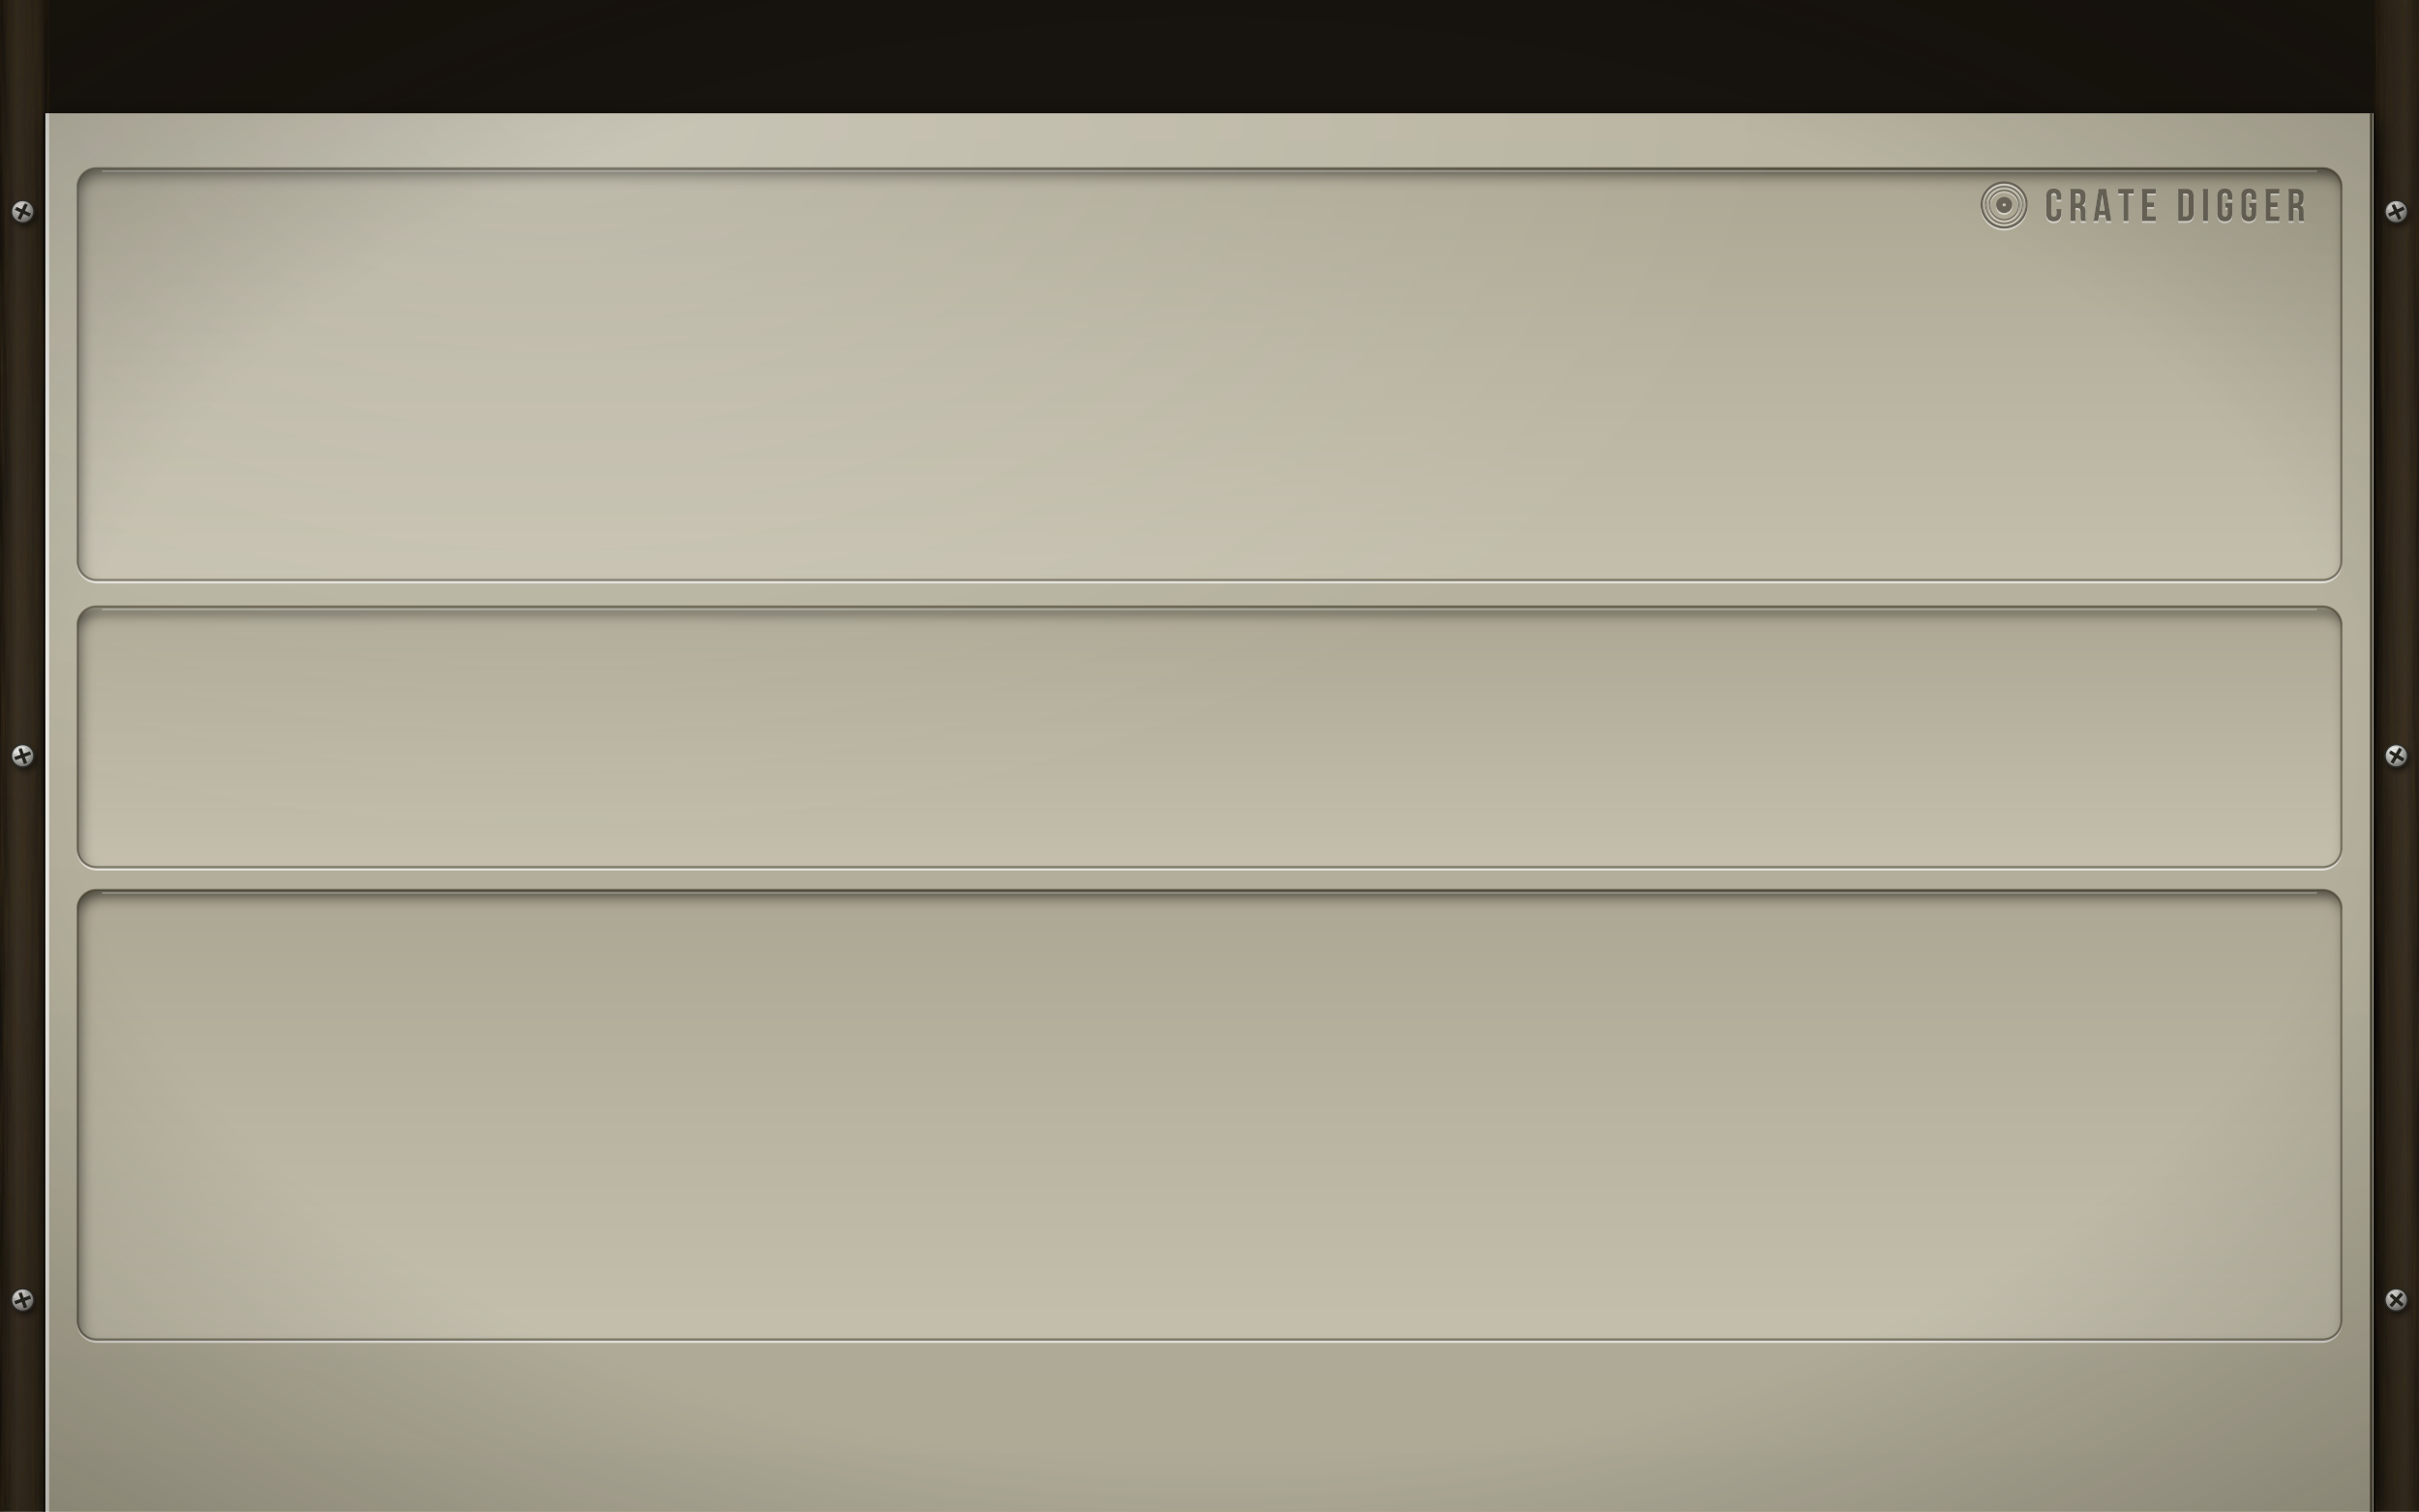
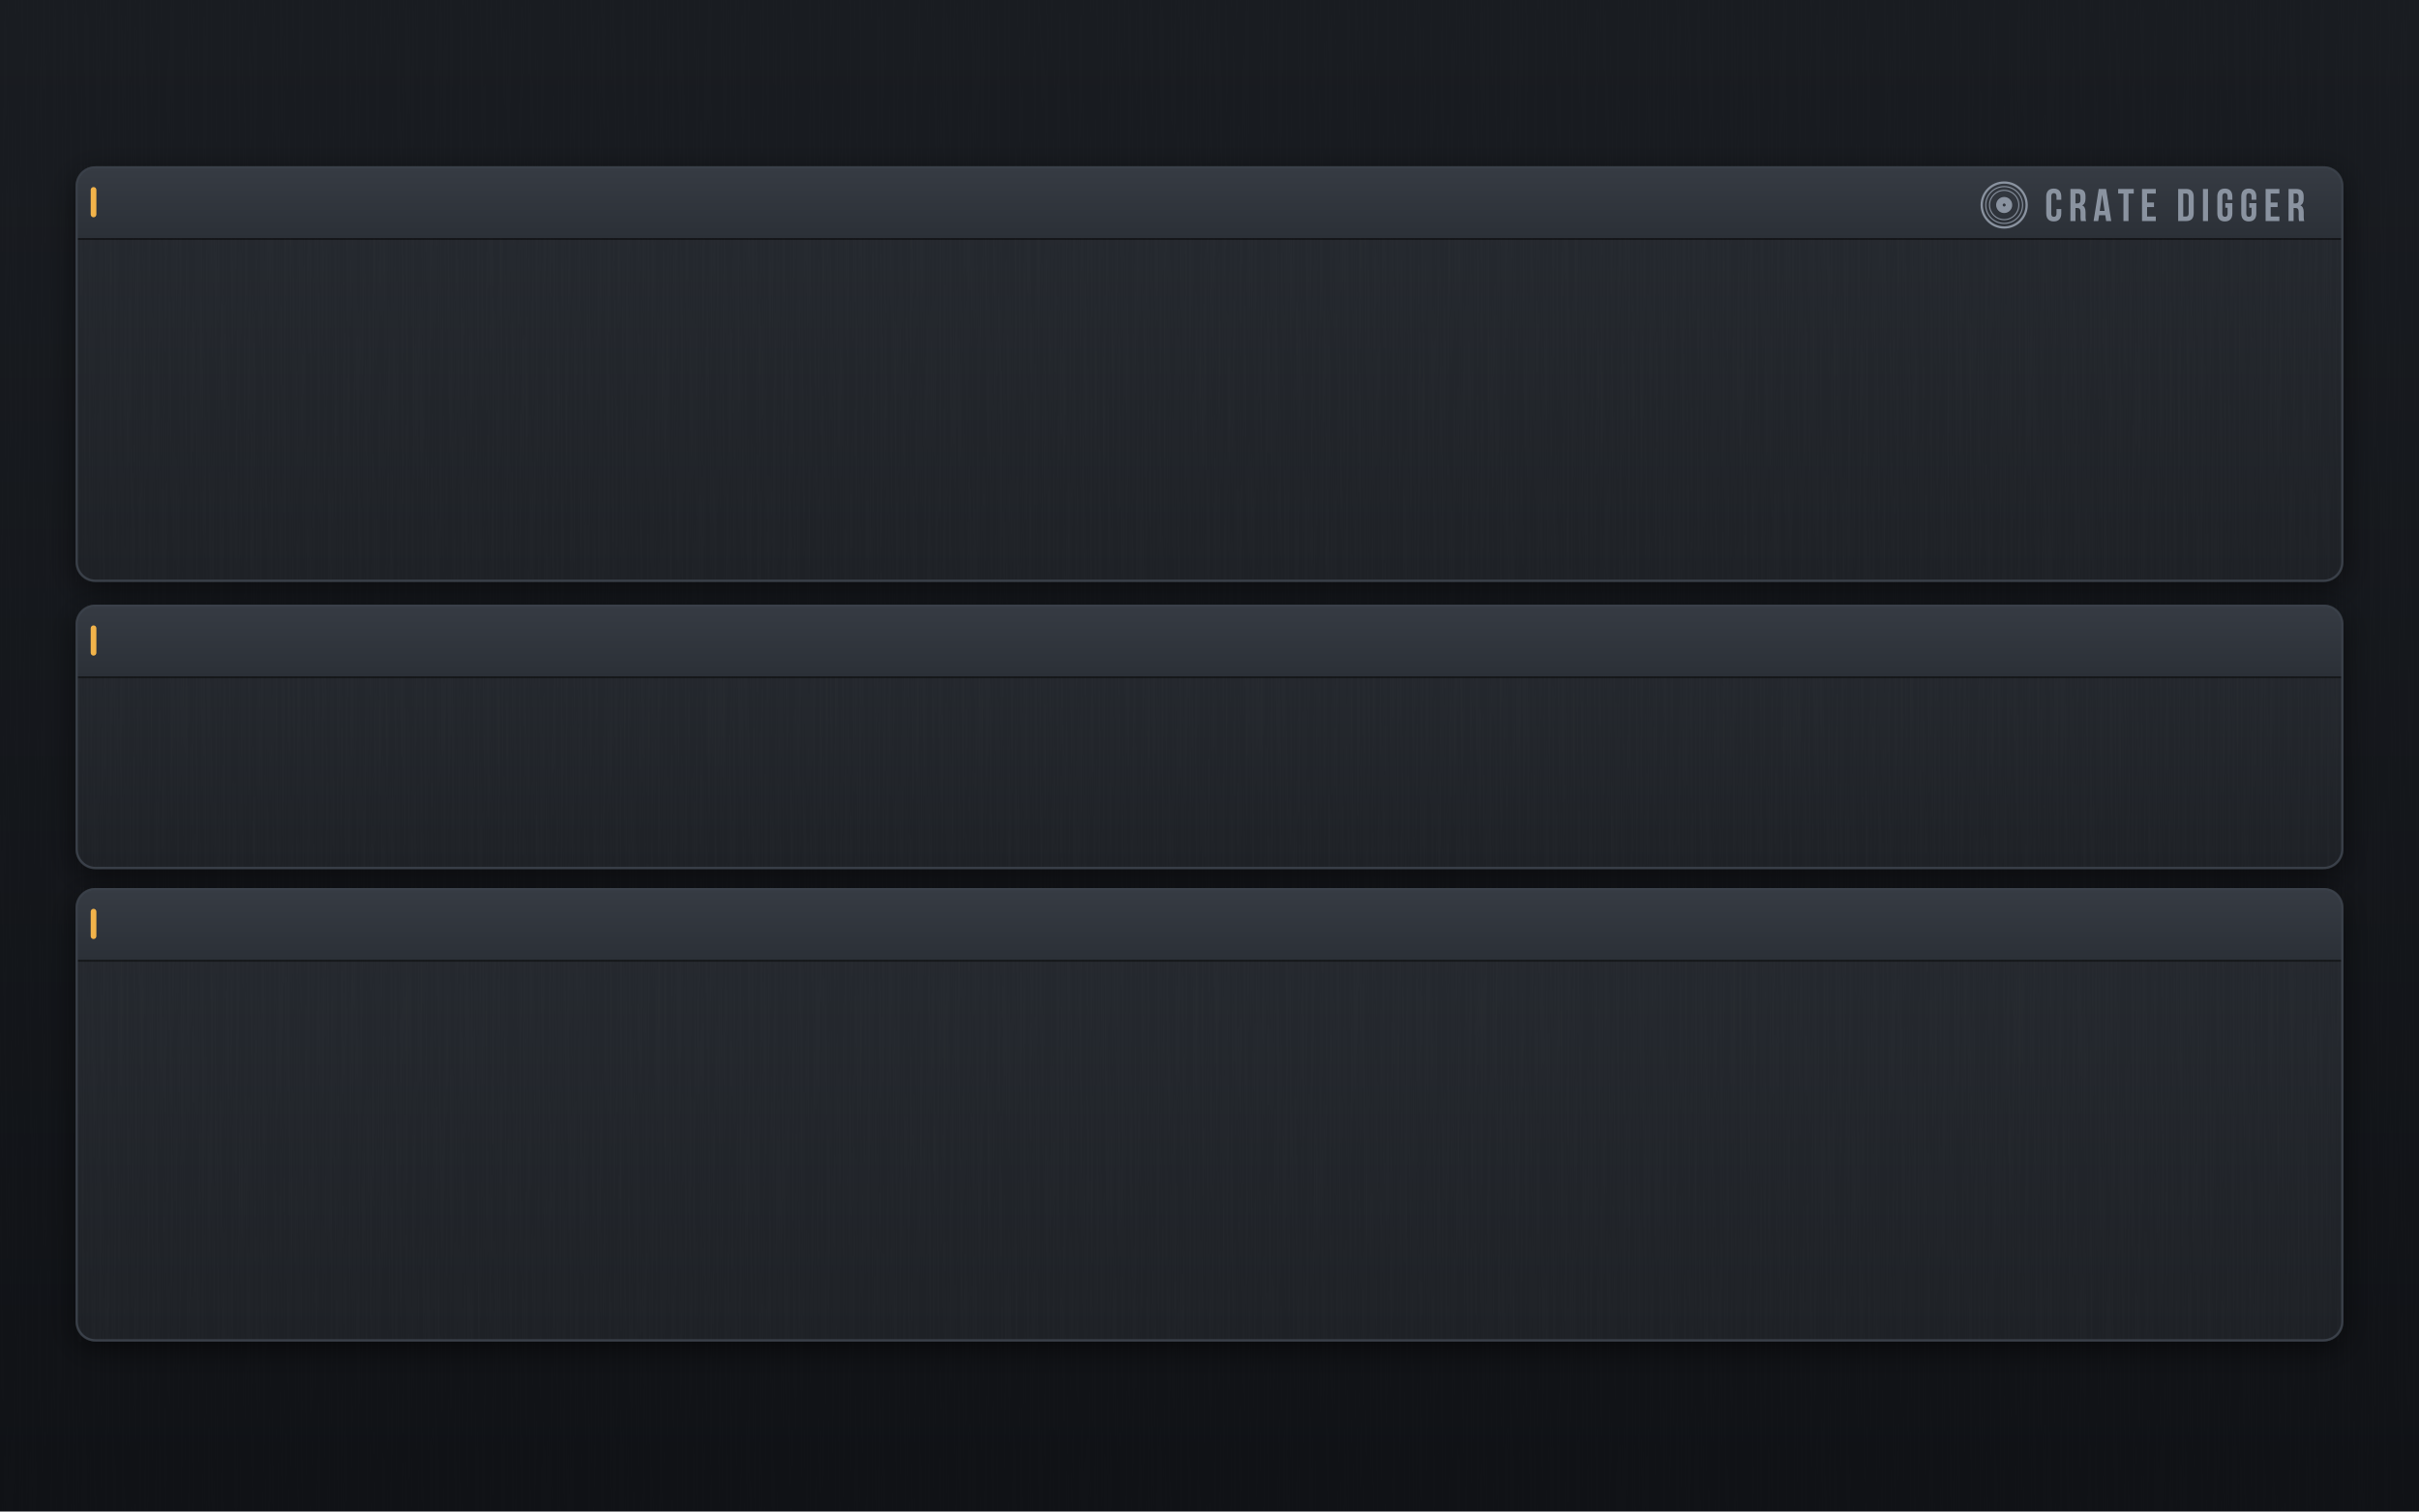
<svg xmlns="http://www.w3.org/2000/svg" viewBox="0 0 1280 800" width="1280" height="800">
  <defs>
-     <linearGradient id="cd-plate" x1="0" y1="0" x2="0" y2="1">
-       <stop offset="0" stop-color="#d6d1bf" />
-       <stop offset="0.45" stop-color="#c9c4b2" />
-       <stop offset="1" stop-color="#b8b3a0" />
+     <linearGradient id="cd-base" x1="0" y1="0" x2="0" y2="1">
+       <stop offset="0" stop-color="#191c21" />
+       <stop offset="1" stop-color="#101216" />
    </linearGradient>
-     <linearGradient id="cd-well" x1="0" y1="0" x2="0" y2="1">
-       <stop offset="0" stop-color="#aca793" />
-       <stop offset="0.5" stop-color="#b9b4a1" />
-       <stop offset="1" stop-color="#c4bfad" />
+     <linearGradient id="cd-panel" x1="0" y1="0" x2="0" y2="1">
+       <stop offset="0" stop-color="#262a30" />
+       <stop offset="1" stop-color="#1e2126" />
    </linearGradient>
-     <linearGradient id="cd-cheek-l" x1="0" y1="0" x2="1" y2="0">
-       <stop offset="0" stop-color="#16120d" />
-       <stop offset="0.35" stop-color="#3a3126" />
-       <stop offset="0.8" stop-color="#2a2319" />
-       <stop offset="1" stop-color="#0f0c08" />
+     <linearGradient id="cd-strip" x1="0" y1="0" x2="0" y2="1">
+       <stop offset="0" stop-color="#363b43" />
+       <stop offset="1" stop-color="#2b3037" />
    </linearGradient>
-     <linearGradient id="cd-cheek-r" x1="0" y1="0" x2="1" y2="0">
-       <stop offset="0" stop-color="#0f0c08" />
-       <stop offset="0.2" stop-color="#2a2319" />
-       <stop offset="0.65" stop-color="#3a3126" />
-       <stop offset="1" stop-color="#16120d" />
-     </linearGradient>
-     <radialGradient id="cd-light" cx="0.22" cy="0.0" r="0.95" gradientUnits="objectBoundingBox">
-       <stop offset="0" stop-color="#fff" stop-opacity="0.22" />
-       <stop offset="0.55" stop-color="#fff" stop-opacity="0" />
-     </radialGradient>
-     <radialGradient id="cd-vignette" cx="0.5" cy="0.5" r="0.78">
-       <stop offset="0.6" stop-color="#000" stop-opacity="0" />
-       <stop offset="1" stop-color="#1a1408" stop-opacity="0.32" />
-     </radialGradient>
-     <radialGradient id="cd-screw" cx="0.38" cy="0.32" r="0.8">
-       <stop offset="0" stop-color="#f2f2ee" />
-       <stop offset="0.55" stop-color="#a5a5a1" />
-       <stop offset="1" stop-color="#55554f" />
-     </radialGradient>
-     <filter id="cd-inset" x="-4%" y="-4%" width="108%" height="108%">
-       <feComponentTransfer in="SourceAlpha">
-         <feFuncA type="table" tableValues="1 0" />
-       </feComponentTransfer>
-       <feGaussianBlur stdDeviation="3.6" />
-       <feOffset dx="2" dy="4.5" result="off" />
-       <feFlood flood-color="#241c0e" flood-opacity="0.9" />
-       <feComposite in2="off" operator="in" />
-       <feComposite in2="SourceAlpha" operator="in" result="shade" />
-       <feMerge>
-         <feMergeNode in="SourceGraphic" />
-         <feMergeNode in="shade" />
-       </feMerge>
+     <filter id="cd-brush" x="0" y="0" width="100%" height="100%">
+       <feTurbulence type="fractalNoise" baseFrequency="0.9 0.012" numOctaves="2" seed="4" />
+       <feColorMatrix type="matrix" values="0 0 0 0 1  0 0 0 0 1  0 0 0 0 1  0 0 0 0.9 -0.35" />
    </filter>
-     <filter id="cd-wood" x="0" y="0" width="100%" height="100%">
-       <feTurbulence type="fractalNoise" baseFrequency="0.5 0.014" numOctaves="3" seed="11" />
-       <feColorMatrix type="matrix" values="0 0 0 0 0.05  0 0 0 0 0.03  0 0 0 0 0.01  0 0 1.4 0 -0.45" />
-     </filter>
-     <filter id="cd-blur6" x="-20%" y="-20%" width="140%" height="140%">
-       <feGaussianBlur stdDeviation="6" />
-     </filter>
-     <filter id="cd-blur2" x="-20%" y="-20%" width="140%" height="140%">
-       <feGaussianBlur stdDeviation="1.6" />
+     <filter id="cd-blur8" x="-20%" y="-20%" width="140%" height="140%">
+       <feGaussianBlur stdDeviation="8" />
    </filter>
  </defs>
-   <rect width="1280" height="800" fill="#17130e" />
-   <rect x="0" y="0" width="26" height="800" fill="url(#cd-cheek-l)" />
-   <rect x="0" y="0" width="26" height="800" filter="url(#cd-wood)" opacity="0.8" />
-   <rect x="1256" y="0" width="26" height="800" fill="url(#cd-cheek-r)" />
-   <rect x="1256" y="0" width="26" height="800" filter="url(#cd-wood)" opacity="0.8" />
-   <rect x="24" y="60" width="1232" height="800" fill="#000" opacity="0.7" filter="url(#cd-blur6)" transform="translate(2 4)" />
-   <rect x="24" y="60" width="1232" height="800" fill="url(#cd-plate)" />
-   <rect x="24" y="60" width="1232" height="800" fill="#a39e8a" filter="url(#grain)" opacity="0.55" />
-   <rect x="24" y="60" width="2" height="800" fill="#fff" opacity="0.7" />
-   <rect x="1254" y="60" width="1.5" height="800" fill="#2a2418" opacity="0.7" />
-   <rect x="23" y="60" width="1" height="800" fill="#000" opacity="0.55" />
-   <rect x="1256" y="60" width="1" height="800" fill="#000" opacity="0.55" />
-   <rect x="40.5" y="89.8" width="1199" height="219" rx="11" fill="#fff" opacity="0.6" />
-   <rect x="41" y="89" width="1198" height="218" rx="10" fill="url(#cd-well)" filter="url(#cd-inset)" />
-   <rect x="41" y="89" width="1198" height="218" rx="10" fill="none" stroke="#3d3624" stroke-opacity="0.55" stroke-width="1.2" />
-   <path d="M54 90.6 H1226" stroke="#fff" stroke-opacity="0.25" stroke-width="1" />
-   <rect x="40.5" y="321.8" width="1199" height="139" rx="11" fill="#fff" opacity="0.6" />
-   <rect x="41" y="321" width="1198" height="138" rx="10" fill="url(#cd-well)" filter="url(#cd-inset)" />
-   <rect x="41" y="321" width="1198" height="138" rx="10" fill="none" stroke="#3d3624" stroke-opacity="0.55" stroke-width="1.2" />
-   <path d="M54 322.6 H1226" stroke="#fff" stroke-opacity="0.25" stroke-width="1" />
-   <rect x="40.5" y="471.8" width="1199" height="239" rx="11" fill="#fff" opacity="0.6" />
-   <rect x="41" y="471" width="1198" height="238" rx="10" fill="url(#cd-well)" filter="url(#cd-inset)" />
-   <rect x="41" y="471" width="1198" height="238" rx="10" fill="none" stroke="#3d3624" stroke-opacity="0.55" stroke-width="1.2" />
-   <path d="M54 472.6 H1226" stroke="#fff" stroke-opacity="0.25" stroke-width="1" />
-   <svg x="1047" y="95" width="173" height="27" viewBox="0 0 173 27" overflow="visible" style="filter:drop-shadow(0 1px 0 rgba(255,255,255,.5))">
-     <circle cx="13.5" cy="13.5" r="11.9" fill="none" stroke="#6b6558" stroke-width="1.2" />
-     <circle cx="13.5" cy="13.5" r="9.75" fill="none" stroke="#6b6558" stroke-width="0.55" />
-     <circle cx="13.5" cy="13.5" r="7.75" fill="none" stroke="#6b6558" stroke-width="0.55" />
-     <path d="M9.25 13.5 a4.25 4.25 0 1 0 8.5 0 a4.25 4.25 0 1 0 -8.5 0ZM12.7 13.5 a0.8 0.8 0 1 0 1.6 0 a0.8 0.8 0 1 0 -1.6 0Z" fill="#6b6558" fill-rule="evenodd" />
-     <path d="M41.193 15.661H43.719V17.92Q43.719 19.984 42.699 21.089Q41.679 22.194 39.736 22.194Q37.793 22.194 36.773 21.089Q35.753 19.984 35.753 17.92V9.08Q35.753 7.016 36.773 5.911Q37.793 4.806 39.736 4.806Q41.679 4.806 42.699 5.911Q43.719 7.016 43.719 9.08V10.731H41.193V8.91Q41.193 7.234 39.809 7.234Q38.424 7.234 38.424 8.91V18.09Q38.424 19.741 39.809 19.741Q41.193 19.741 41.193 18.09ZM56.851 22.0H54.131Q53.889 21.271 53.889 19.911V17.24Q53.889 16.074 53.476 15.576Q53.063 15.079 52.14 15.079H51.217V22.0H48.546V5.0H52.577Q54.641 5.0 55.589 5.959Q56.536 6.919 56.536 8.91V10.246Q56.536 12.869 54.787 13.694Q56.56 14.447 56.56 17.313V19.936Q56.56 21.32 56.851 22.0ZM52.504 7.429H51.217V12.65H52.261Q53.063 12.65 53.464 12.237Q53.864 11.824 53.864 10.853V9.177Q53.864 7.429 52.504 7.429ZM67.434 5.0 70.154 22.0H67.459L66.997 18.916H63.719L63.257 22.0H60.804L63.524 5.0ZM65.346 8.011 64.059 16.609H66.633ZM73.816 7.429V5.0H82.073V7.429H79.28V22.0H76.609V7.429ZM89.11 7.429V12.164H92.777V14.593H89.11V19.571H93.724V22.0H86.439V5.0H93.724V7.429ZM105.576 22.0V5.0H109.801Q113.784 5.0 113.784 9.201V17.799Q113.784 22.0 109.801 22.0ZM109.753 7.429H108.247V19.571H109.753Q111.113 19.571 111.113 17.92V9.08Q111.113 7.429 109.753 7.429ZM118.684 22.0V5.0H121.356V22.0ZM130.506 14.957V12.529H134.246V17.92Q134.246 19.984 133.226 21.089Q132.206 22.194 130.263 22.194Q128.32 22.194 127.3 21.089Q126.28 19.984 126.28 17.92V9.08Q126.28 7.016 127.3 5.911Q128.32 4.806 130.263 4.806Q132.206 4.806 133.226 5.911Q134.246 7.016 134.246 9.08V10.731H131.72V8.91Q131.72 7.234 130.336 7.234Q128.951 7.234 128.951 8.91V18.09Q128.951 19.741 130.336 19.741Q131.72 19.741 131.72 18.09V14.957ZM143.177 14.957V12.529H146.917V17.92Q146.917 19.984 145.897 21.089Q144.877 22.194 142.934 22.194Q140.991 22.194 139.971 21.089Q138.951 19.984 138.951 17.92V9.08Q138.951 7.016 139.971 5.911Q140.991 4.806 142.934 4.806Q144.877 4.806 145.897 5.911Q146.917 7.016 146.917 9.08V10.731H144.391V8.91Q144.391 7.234 143.007 7.234Q141.623 7.234 141.623 8.91V18.09Q141.623 19.741 143.007 19.741Q144.391 19.741 144.391 18.09V14.957ZM154.513 7.429V12.164H158.18V14.593H154.513V19.571H159.127V22.0H151.841V5.0H159.127V7.429ZM172.284 22.0H169.564Q169.321 21.271 169.321 19.911V17.24Q169.321 16.074 168.909 15.576Q168.496 15.079 167.573 15.079H166.65V22.0H163.979V5.0H168.01Q170.074 5.0 171.021 5.959Q171.969 6.919 171.969 8.91V10.246Q171.969 12.869 170.22 13.694Q171.993 14.447 171.993 17.313V19.936Q171.993 21.32 172.284 22.0ZM167.937 7.429H166.65V12.65H167.694Q168.496 12.65 168.896 12.237Q169.297 11.824 169.297 10.853V9.177Q169.297 7.429 167.937 7.429Z" fill="#6b6558" />
+   <rect width="1280" height="800" fill="url(#cd-base)" />
+   <rect width="1280" height="800" fill="#fff" filter="url(#cd-brush)" opacity="0.015" />
+   <rect x="40" y="88" width="1200" height="220" rx="10" fill="#000" opacity="0.55" filter="url(#cd-blur8)" transform="translate(0 4)" />
+   <rect x="40" y="88" width="1200" height="220" rx="10" fill="url(#cd-panel)" />
+   <rect x="40" y="88" width="1200" height="220" rx="10" fill="#fff" filter="url(#cd-brush)" opacity="0.03" />
+   <path d="M41 126 V98 A10 10 0 0 1 51 89 H1229 A10 10 0 0 1 1239 98 V126 Z" fill="url(#cd-strip)" />
+   <path d="M41 126.5 H1239" stroke="#000" stroke-opacity="0.45" stroke-width="1" />
+   <rect x="48" y="99" width="3" height="16" rx="1.5" fill="#f2b34a" />
+   <rect x="40.6" y="88.6" width="1198.8" height="218.8" rx="10" fill="none" stroke="#3a4049" stroke-width="1.2" />
+   <rect x="40" y="320" width="1200" height="140" rx="10" fill="#000" opacity="0.55" filter="url(#cd-blur8)" transform="translate(0 4)" />
+   <rect x="40" y="320" width="1200" height="140" rx="10" fill="url(#cd-panel)" />
+   <rect x="40" y="320" width="1200" height="140" rx="10" fill="#fff" filter="url(#cd-brush)" opacity="0.03" />
+   <path d="M41 358 V330 A10 10 0 0 1 51 321 H1229 A10 10 0 0 1 1239 330 V358 Z" fill="url(#cd-strip)" />
+   <path d="M41 358.5 H1239" stroke="#000" stroke-opacity="0.45" stroke-width="1" />
+   <rect x="48" y="331" width="3" height="16" rx="1.5" fill="#f2b34a" />
+   <rect x="40.6" y="320.6" width="1198.8" height="138.8" rx="10" fill="none" stroke="#3a4049" stroke-width="1.2" />
+   <rect x="40" y="470" width="1200" height="240" rx="10" fill="#000" opacity="0.55" filter="url(#cd-blur8)" transform="translate(0 4)" />
+   <rect x="40" y="470" width="1200" height="240" rx="10" fill="url(#cd-panel)" />
+   <rect x="40" y="470" width="1200" height="240" rx="10" fill="#fff" filter="url(#cd-brush)" opacity="0.03" />
+   <path d="M41 508 V480 A10 10 0 0 1 51 471 H1229 A10 10 0 0 1 1239 480 V508 Z" fill="url(#cd-strip)" />
+   <path d="M41 508.5 H1239" stroke="#000" stroke-opacity="0.45" stroke-width="1" />
+   <rect x="48" y="481" width="3" height="16" rx="1.5" fill="#f2b34a" />
+   <rect x="40.6" y="470.6" width="1198.8" height="238.8" rx="10" fill="none" stroke="#3a4049" stroke-width="1.2" />
+   <svg x="1047" y="95" width="173" height="27" viewBox="0 0 173 27" overflow="visible">
+     <circle cx="13.5" cy="13.5" r="11.9" fill="none" stroke="#8a93a0" stroke-width="1.2" />
+     <circle cx="13.5" cy="13.5" r="9.75" fill="none" stroke="#8a93a0" stroke-width="0.55" />
+     <circle cx="13.5" cy="13.5" r="7.75" fill="none" stroke="#8a93a0" stroke-width="0.55" />
+     <path d="M9.25 13.5 a4.25 4.25 0 1 0 8.5 0 a4.25 4.25 0 1 0 -8.5 0ZM12.7 13.5 a0.8 0.8 0 1 0 1.6 0 a0.8 0.8 0 1 0 -1.6 0Z" fill="#8a93a0" fill-rule="evenodd" />
+     <path d="M41.193 15.661H43.719V17.92Q43.719 19.984 42.699 21.089Q41.679 22.194 39.736 22.194Q37.793 22.194 36.773 21.089Q35.753 19.984 35.753 17.92V9.08Q35.753 7.016 36.773 5.911Q37.793 4.806 39.736 4.806Q41.679 4.806 42.699 5.911Q43.719 7.016 43.719 9.08V10.731H41.193V8.91Q41.193 7.234 39.809 7.234Q38.424 7.234 38.424 8.91V18.09Q38.424 19.741 39.809 19.741Q41.193 19.741 41.193 18.09ZM56.851 22.0H54.131Q53.889 21.271 53.889 19.911V17.24Q53.889 16.074 53.476 15.576Q53.063 15.079 52.14 15.079H51.217V22.0H48.546V5.0H52.577Q54.641 5.0 55.589 5.959Q56.536 6.919 56.536 8.91V10.246Q56.536 12.869 54.787 13.694Q56.56 14.447 56.56 17.313V19.936Q56.56 21.32 56.851 22.0ZM52.504 7.429H51.217V12.65H52.261Q53.063 12.65 53.464 12.237Q53.864 11.824 53.864 10.853V9.177Q53.864 7.429 52.504 7.429ZM67.434 5.0 70.154 22.0H67.459L66.997 18.916H63.719L63.257 22.0H60.804L63.524 5.0ZM65.346 8.011 64.059 16.609H66.633ZM73.816 7.429V5.0H82.073V7.429H79.28V22.0H76.609V7.429ZM89.11 7.429V12.164H92.777V14.593H89.11V19.571H93.724V22.0H86.439V5.0H93.724V7.429ZM105.576 22.0V5.0H109.801Q113.784 5.0 113.784 9.201V17.799Q113.784 22.0 109.801 22.0ZM109.753 7.429H108.247V19.571H109.753Q111.113 19.571 111.113 17.92V9.08Q111.113 7.429 109.753 7.429ZM118.684 22.0V5.0H121.356V22.0ZM130.506 14.957V12.529H134.246V17.92Q134.246 19.984 133.226 21.089Q132.206 22.194 130.263 22.194Q128.32 22.194 127.3 21.089Q126.28 19.984 126.28 17.92V9.08Q126.28 7.016 127.3 5.911Q128.32 4.806 130.263 4.806Q132.206 4.806 133.226 5.911Q134.246 7.016 134.246 9.08V10.731H131.72V8.91Q131.72 7.234 130.336 7.234Q128.951 7.234 128.951 8.91V18.09Q128.951 19.741 130.336 19.741Q131.72 19.741 131.72 18.09V14.957ZM143.177 14.957V12.529H146.917V17.92Q146.917 19.984 145.897 21.089Q144.877 22.194 142.934 22.194Q140.991 22.194 139.971 21.089Q138.951 19.984 138.951 17.92V9.08Q138.951 7.016 139.971 5.911Q140.991 4.806 142.934 4.806Q144.877 4.806 145.897 5.911Q146.917 7.016 146.917 9.08V10.731H144.391V8.91Q144.391 7.234 143.007 7.234Q141.623 7.234 141.623 8.91V18.09Q141.623 19.741 143.007 19.741Q144.391 19.741 144.391 18.09V14.957ZM154.513 7.429V12.164H158.18V14.593H154.513V19.571H159.127V22.0H151.841V5.0H159.127V7.429ZM172.284 22.0H169.564Q169.321 21.271 169.321 19.911V17.24Q169.321 16.074 168.909 15.576Q168.496 15.079 167.573 15.079H166.65V22.0H163.979V5.0H168.01Q170.074 5.0 171.021 5.959Q171.969 6.919 171.969 8.91V10.246Q171.969 12.869 170.22 13.694Q171.993 14.447 171.993 17.313V19.936Q171.993 21.32 172.284 22.0ZM167.937 7.429H166.65V12.65H167.694Q168.496 12.65 168.896 12.237Q169.297 11.824 169.297 10.853V9.177Q169.297 7.429 167.937 7.429Z" fill="#8a93a0" />
  </svg>
-   <circle cx="12" cy="112" r="6" fill="#000" opacity="0.55" filter="url(#cd-blur2)" transform="translate(1.2 2)" />
-   <circle cx="12" cy="112" r="6" fill="url(#cd-screw)" stroke="#2c2c28" stroke-width="0.8" />
-   <g transform="rotate(25 12 112)">
-     <rect x="7.6" y="111.1" width="8.8" height="1.8" fill="#26261f" />
-     <rect x="11.1" y="107.6" width="1.8" height="8.8" fill="#26261f" />
-   </g>
-   <path d="M7.8 110.8 A4.44 4.44 0 0 1 13.2 107.8" fill="none" stroke="#fff" stroke-opacity="0.55" stroke-width="0.9" />
-   <circle cx="1268" cy="112" r="6" fill="#000" opacity="0.55" filter="url(#cd-blur2)" transform="translate(1.2 2)" />
-   <circle cx="1268" cy="112" r="6" fill="url(#cd-screw)" stroke="#2c2c28" stroke-width="0.8" />
-   <g transform="rotate(65 1268 112)">
-     <rect x="1263.6" y="111.1" width="8.8" height="1.8" fill="#26261f" />
-     <rect x="1267.1" y="107.6" width="1.8" height="8.8" fill="#26261f" />
-   </g>
-   <path d="M1263.8 110.8 A4.44 4.44 0 0 1 1269.2 107.8" fill="none" stroke="#fff" stroke-opacity="0.55" stroke-width="0.9" />
-   <circle cx="12" cy="400" r="6" fill="#000" opacity="0.55" filter="url(#cd-blur2)" transform="translate(1.2 2)" />
-   <circle cx="12" cy="400" r="6" fill="url(#cd-screw)" stroke="#2c2c28" stroke-width="0.8" />
-   <g transform="rotate(70 12 400)">
-     <rect x="7.6" y="399.1" width="8.8" height="1.8" fill="#26261f" />
-     <rect x="11.1" y="395.6" width="1.8" height="8.8" fill="#26261f" />
-   </g>
-   <path d="M7.8 398.8 A4.44 4.44 0 0 1 13.2 395.8" fill="none" stroke="#fff" stroke-opacity="0.55" stroke-width="0.9" />
-   <circle cx="1268" cy="400" r="6" fill="#000" opacity="0.55" filter="url(#cd-blur2)" transform="translate(1.2 2)" />
-   <circle cx="1268" cy="400" r="6" fill="url(#cd-screw)" stroke="#2c2c28" stroke-width="0.8" />
-   <g transform="rotate(121 1268 400)">
-     <rect x="1263.6" y="399.1" width="8.8" height="1.8" fill="#26261f" />
-     <rect x="1267.1" y="395.6" width="1.8" height="8.8" fill="#26261f" />
-   </g>
-   <path d="M1263.8 398.8 A4.44 4.44 0 0 1 1269.2 395.8" fill="none" stroke="#fff" stroke-opacity="0.55" stroke-width="0.9" />
-   <circle cx="12" cy="688" r="6" fill="#000" opacity="0.55" filter="url(#cd-blur2)" transform="translate(1.2 2)" />
-   <circle cx="12" cy="688" r="6" fill="url(#cd-screw)" stroke="#2c2c28" stroke-width="0.8" />
-   <g transform="rotate(160 12 688)">
-     <rect x="7.6" y="687.1" width="8.8" height="1.8" fill="#26261f" />
-     <rect x="11.1" y="683.6" width="1.8" height="8.8" fill="#26261f" />
-   </g>
-   <path d="M7.8 686.8 A4.44 4.44 0 0 1 13.2 683.8" fill="none" stroke="#fff" stroke-opacity="0.55" stroke-width="0.9" />
-   <circle cx="1268" cy="688" r="6" fill="#000" opacity="0.55" filter="url(#cd-blur2)" transform="translate(1.2 2)" />
-   <circle cx="1268" cy="688" r="6" fill="url(#cd-screw)" stroke="#2c2c28" stroke-width="0.8" />
-   <g transform="rotate(222 1268 688)">
-     <rect x="1263.6" y="687.1" width="8.8" height="1.8" fill="#26261f" />
-     <rect x="1267.1" y="683.6" width="1.8" height="8.8" fill="#26261f" />
-   </g>
-   <path d="M1263.8 686.8 A4.44 4.44 0 0 1 1269.2 683.8" fill="none" stroke="#fff" stroke-opacity="0.55" stroke-width="0.9" />
-   <rect x="24" y="60" width="1232" height="740" fill="url(#cd-light)" />
-   <rect width="1280" height="800" fill="url(#cd-vignette)" />
</svg>
